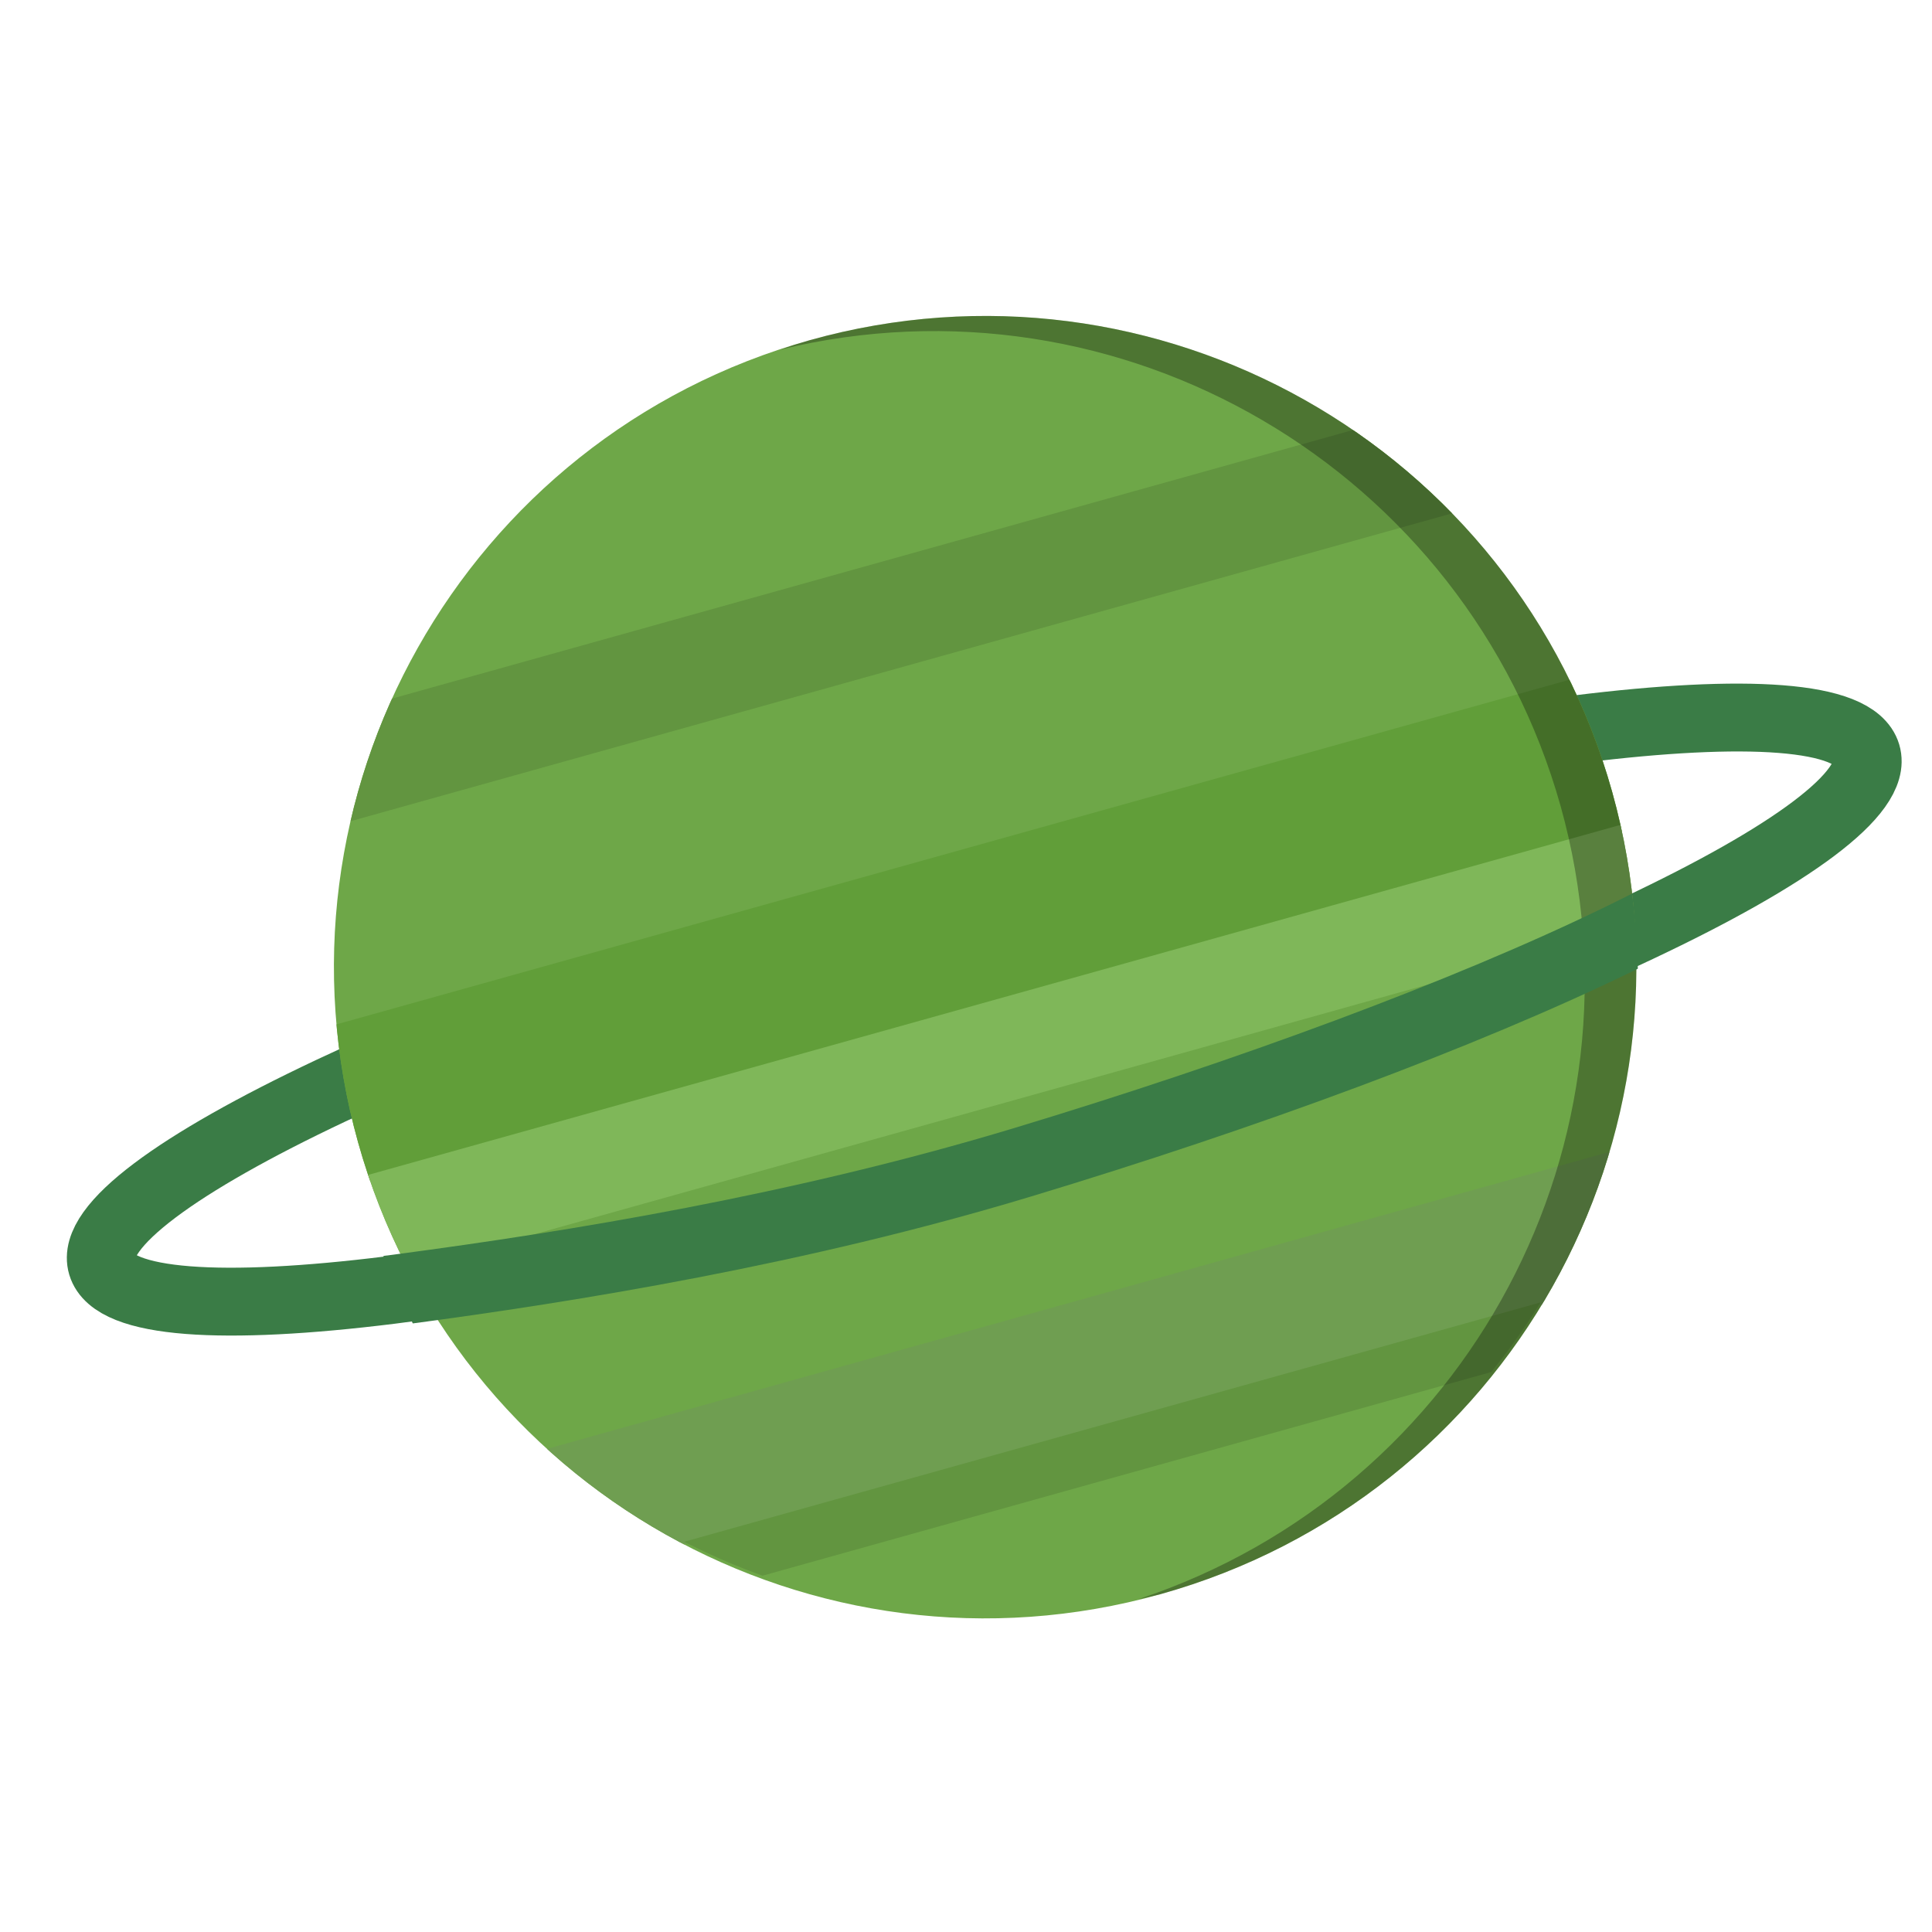
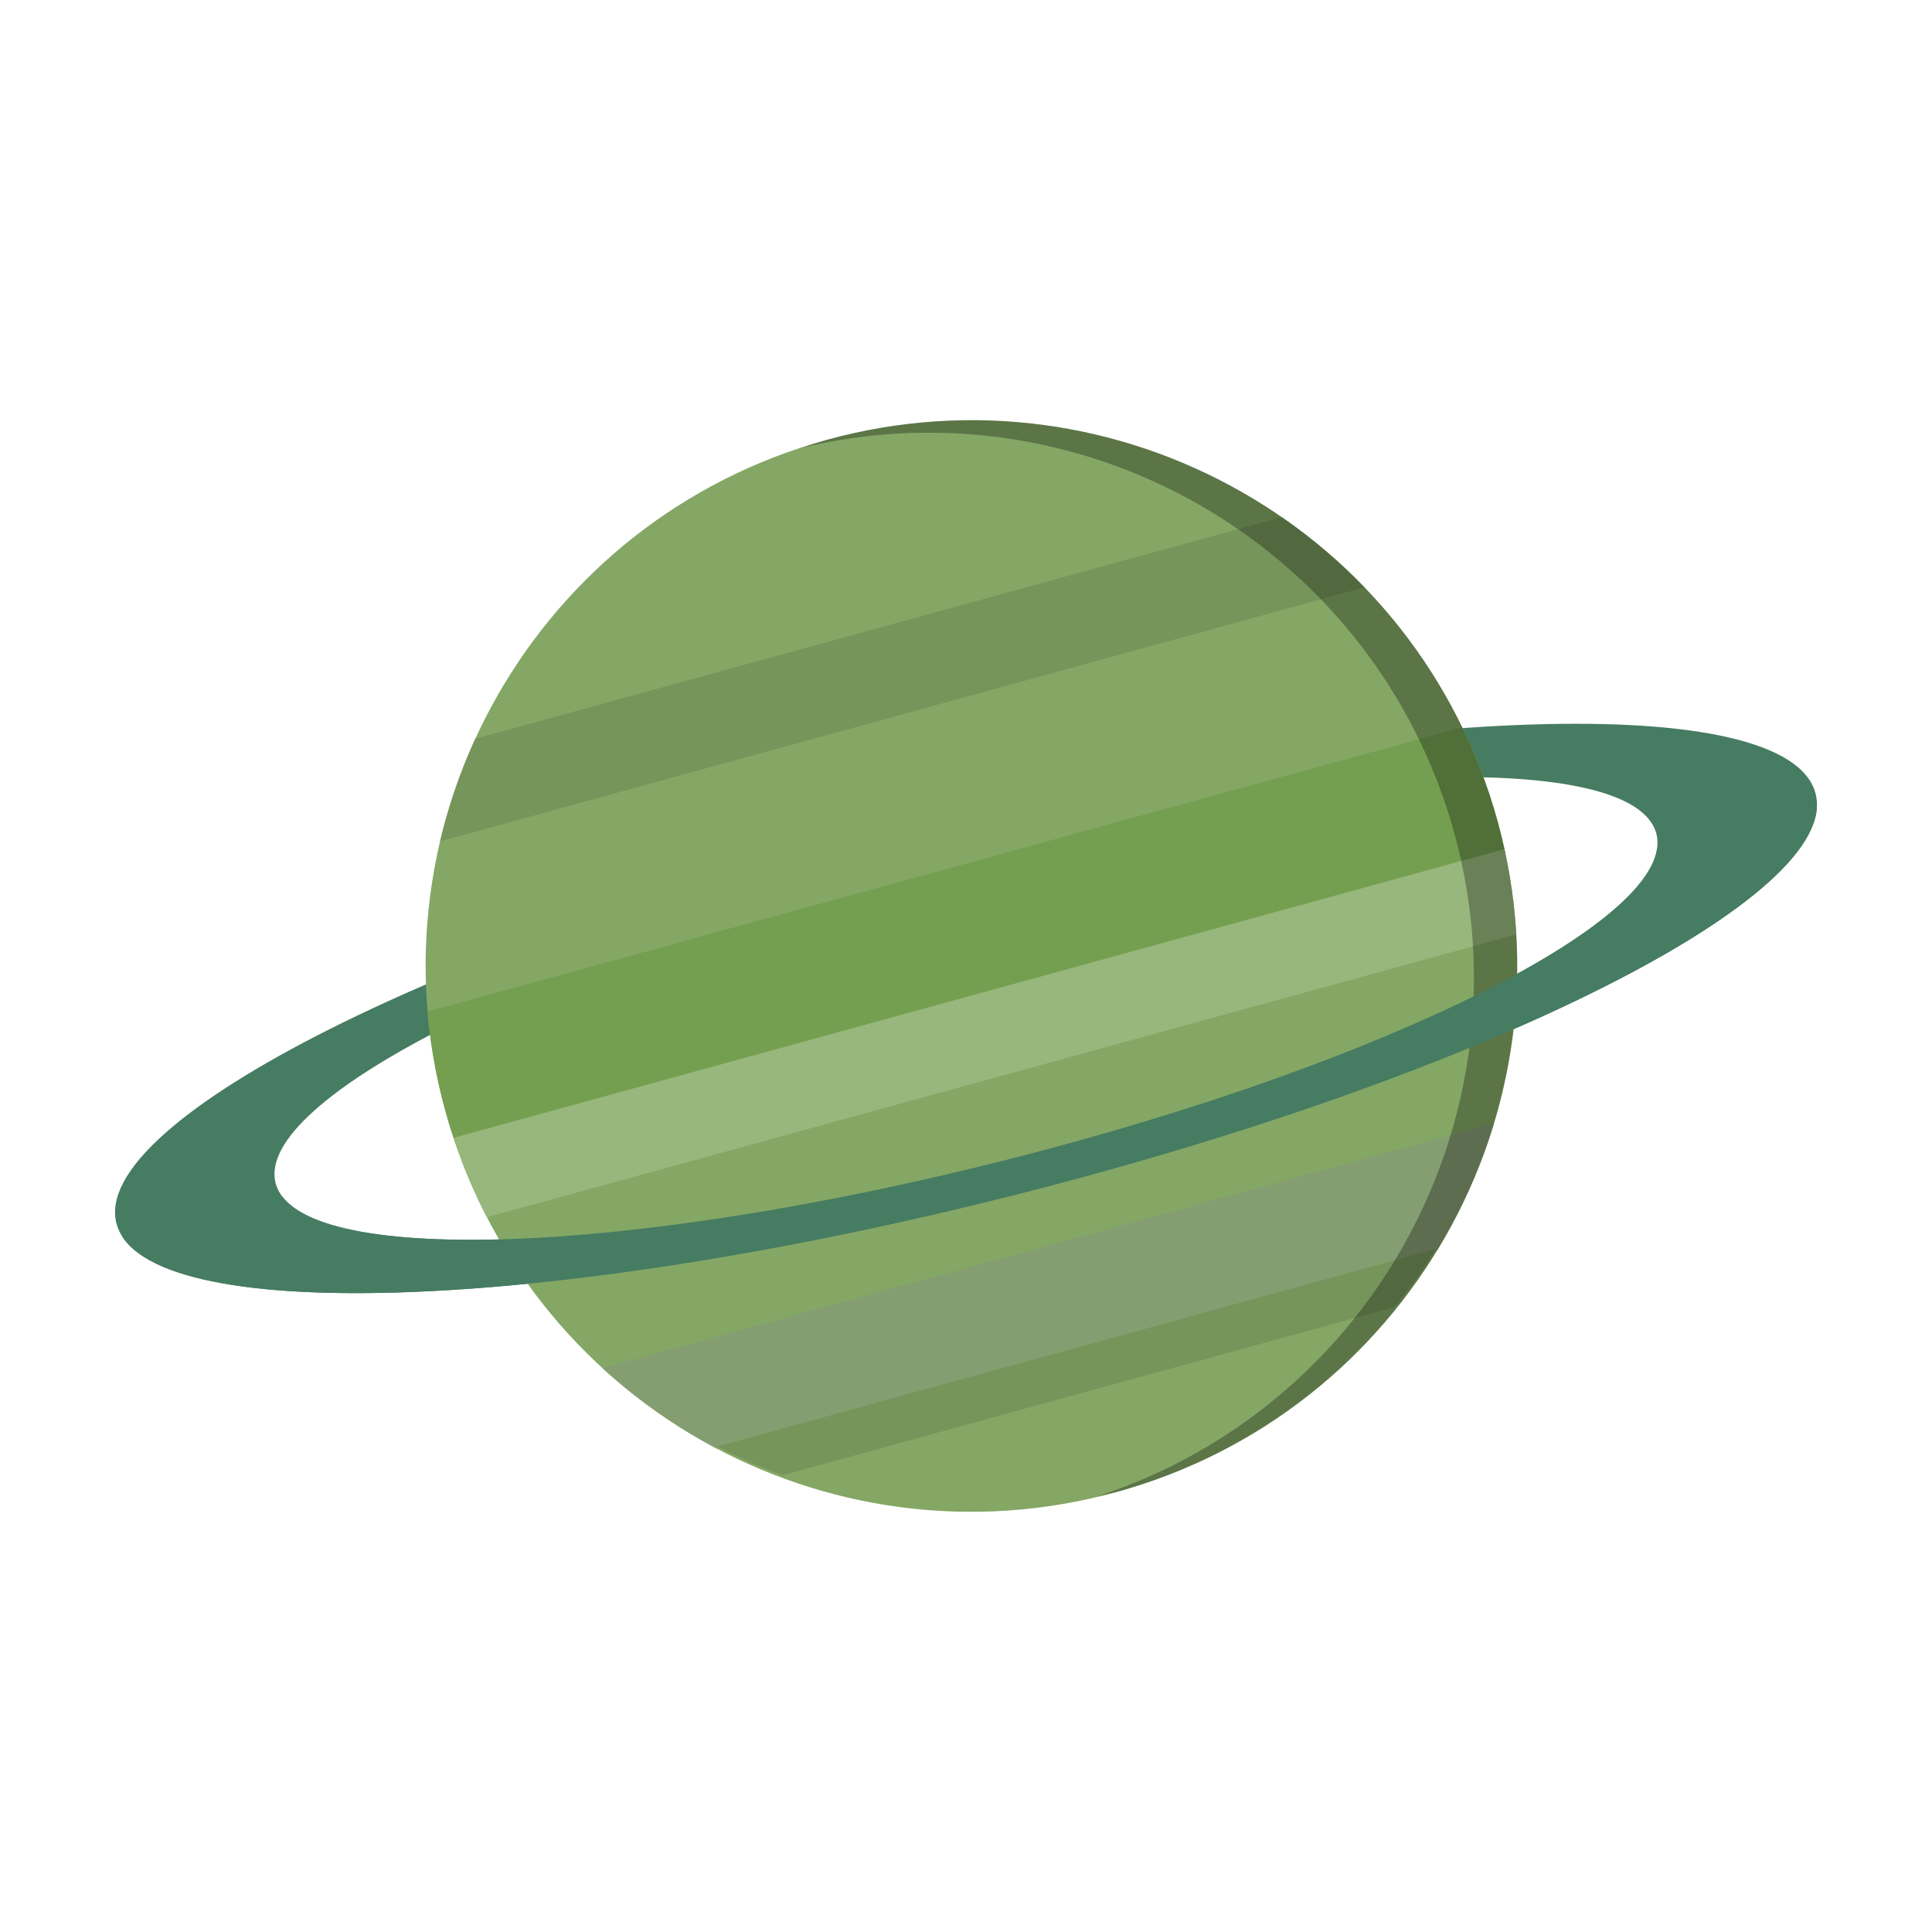
<svg xmlns="http://www.w3.org/2000/svg" width="1000" height="1000" viewBox="0 0 1000 1000" id="svg2" version="1.1">
  <defs id="defs4">
    <clipPath clipPathUnits="userSpaceOnUse" id="clipPath4148">
      <circle r="1182.857" cy="1069.505" cx="382.857" id="circle4150" style="opacity:1;fill:#62af41;fill-opacity:1;stroke:none;stroke-width:1;stroke-miterlimit:4;stroke-dasharray:none;stroke-dashoffset:0;stroke-opacity:1" />
    </clipPath>
    <clipPath clipPathUnits="userSpaceOnUse" id="clipPath4154">
      <circle r="1182.857" cy="1069.505" cx="382.857" id="circle4156" style="opacity:1;fill:#62af41;fill-opacity:1;stroke:none;stroke-width:1;stroke-miterlimit:4;stroke-dasharray:none;stroke-dashoffset:0;stroke-opacity:1" />
    </clipPath>
    <clipPath clipPathUnits="userSpaceOnUse" id="clipPath4166">
      <circle r="1182.857" cy="1069.505" cx="382.857" id="circle4168" style="opacity:1;fill:#62af41;fill-opacity:1;stroke:none;stroke-width:1;stroke-miterlimit:4;stroke-dasharray:none;stroke-dashoffset:0;stroke-opacity:1" />
    </clipPath>
    <clipPath clipPathUnits="userSpaceOnUse" id="clipPath4174">
      <circle r="1182.857" cy="1069.505" cx="382.857" id="circle4176" style="opacity:1;fill:#6ea748;fill-opacity:1;stroke:none;stroke-width:1;stroke-miterlimit:4;stroke-dasharray:none;stroke-dashoffset:0;stroke-opacity:1" />
    </clipPath>
    <clipPath clipPathUnits="userSpaceOnUse" id="clipPath4180">
      <circle r="1095.532" cy="1160.895" cx="401.381" id="circle4182" style="opacity:1;fill:#6ea748;fill-opacity:1;stroke:none;stroke-width:1;stroke-miterlimit:4;stroke-dasharray:none;stroke-dashoffset:0;stroke-opacity:1" />
    </clipPath>
    <clipPath clipPathUnits="userSpaceOnUse" id="clipPath4231">
      <circle r="1182.857" cy="1069.505" cx="382.857" id="circle4233" style="opacity:1;fill:#6ea748;fill-opacity:1;stroke:none;stroke-width:1;stroke-miterlimit:4;stroke-dasharray:none;stroke-dashoffset:0;stroke-opacity:1" />
    </clipPath>
+     <clipPath clipPathUnits="userSpaceOnUse" id="clipPath4237">
+       <circle transform="matrix(0.9999422,-0.01074752,0.01074752,0.9999422,0,0)" r="336.988" cy="558.538" cx="503.915" id="circle4239" style="opacity:1;fill:#6ea748;fill-opacity:1;stroke:none;stroke-width:1;stroke-miterlimit:4;stroke-dasharray:none;stroke-dashoffset:0;stroke-opacity:1" />
+     </clipPath>
+     <clipPath clipPathUnits="userSpaceOnUse" id="clipPath4254">
+       <rect style="opacity:1;fill:#bcd123;fill-opacity:1;stroke:none;stroke-width:1.2;stroke-miterlimit:4;stroke-dasharray:none;stroke-dashoffset:0;stroke-opacity:1" id="rect4256" width="1234.286" height="371.429" x="-134.286" y="563.791" ry="27.675" />
+     </clipPath>
  </defs>
  <g id="layer1" transform="translate(0,-52.36216)">
-     <ellipse style="fill:none;fill-opacity:1;stroke:#3a7c46;stroke-width:35.217;stroke-linecap:butt;stroke-miterlimit:4;stroke-dasharray:none;stroke-opacity:1" id="path4158" cx="322.251" cy="694.081" rx="475.461" ry="76.117" transform="matrix(0.9604466,-0.2784643,0.2880595,0.9576125,0,0)" />
-     <circle style="opacity:1;fill:#6ea748;fill-opacity:1;stroke:none;stroke-width:1;stroke-miterlimit:4;stroke-dasharray:none;stroke-dashoffset:0;stroke-opacity:1" id="path4136" cx="342.232" cy="669.818" r="336.988" transform="matrix(0.9630884,-0.2691854,0.2691854,0.9630884,0,0)" />
-     <rect style="opacity:1;fill:#629540;fill-opacity:1;stroke:none;stroke-width:1;stroke-miterlimit:4;stroke-dasharray:none;stroke-dashoffset:0;stroke-opacity:1" id="rect4138" width="2731.428" height="194.286" x="-954.286" y="309.505" ry="97.143" clip-path="url(#clipPath4148)" transform="matrix(0.2743773,-0.07668908,0.07668908,0.2743773,322.8381,288.8827)" />
-     <rect style="opacity:1;fill:#619e39;fill-opacity:1;stroke:none;stroke-width:1;stroke-miterlimit:4;stroke-dasharray:none;stroke-dashoffset:0;stroke-opacity:1" id="rect4140" width="2902.857" height="291.429" x="-1085.714" y="852.362" ry="145.714" clip-path="url(#clipPath4154)" transform="matrix(0.2743773,-0.07668908,0.07668908,0.2743773,322.8381,288.8827)" />
-     <rect style="opacity:1;fill:#7fb759;fill-opacity:1;stroke:none;stroke-width:1;stroke-miterlimit:4;stroke-dasharray:none;stroke-dashoffset:0;stroke-opacity:1" id="rect4142" width="2777.143" height="171.429" x="-1005.714" y="1218.076" ry="85.714" clip-path="url(#clipPath4180)" transform="matrix(0.2962479,-0.08280198,0.08280198,0.2962479,294.8722,242.2919)" />
-     <rect style="opacity:1;fill:#6f9e51;fill-opacity:1;stroke:none;stroke-width:1;stroke-miterlimit:4;stroke-dasharray:none;stroke-dashoffset:0;stroke-opacity:1" id="rect4144" width="2388.572" height="234.286" x="-748.571" y="1698.076" ry="85.714" clip-path="url(#clipPath4166)" transform="matrix(0.2743773,-0.07668908,0.07668908,0.2743773,322.8381,288.8827)" />
-     <rect style="opacity:1;fill:#629540;fill-opacity:1;stroke:none;stroke-width:1;stroke-miterlimit:4;stroke-dasharray:none;stroke-dashoffset:0;stroke-opacity:1" id="rect4170" width="2291.428" height="97.143" x="-754.286" y="1938.076" ry="48.571" clip-path="url(#clipPath4174)" transform="matrix(0.2760707,-0.07716239,0.07716239,0.2760707,320.5473,282.9079)" />
-     <path style="opacity:1;fill:#000000;fill-opacity:0.304;stroke:none;stroke-width:1;stroke-miterlimit:4;stroke-dasharray:none;stroke-dashoffset:0;stroke-opacity:1" clip-path="none" d="m 419.193,228.421 a 336.988,336.988 0 0 0 -15.453,4.915 336.988,336.988 0 0 1 404.061,236.372 336.988,336.988 0 0 1 -218.384,410.346 336.988,336.988 0 0 0 11.201,-2.535 A 336.988,336.988 0 0 0 834.454,462.258 336.988,336.988 0 0 0 419.193,228.421 Z" id="circle4188" />
-     <path style="fill:none;fill-opacity:1;stroke:#3a7c46;stroke-width:118.865;stroke-linecap:butt;stroke-miterlimit:4;stroke-dasharray:none;stroke-opacity:1" clip-path="url(#clipPath4231)" d="m 2033.693,1115.234 c -31.437,68.701 -211.107,136.077 -519.994,182.939 -308.886,46.862 -724.156,69.748 -1145.551,69.748 -421.404,0 -833.903,-51.27 -1142.792,-98.134 -308.888,-46.864 -491.333,-85.859 -522.757,-154.562" id="ellipse4162" transform="matrix(0.2746225,-0.08301454,0.0767576,0.2970085,323.2955,278.2017)" />
+     <path style="opacity:1;fill:#467c62;fill-opacity:1;stroke:none;stroke-width:64.414;stroke-miterlimit:4;stroke-dasharray:none;stroke-dashoffset:0;stroke-opacity:1" d="M 473.568,478.066 A 99.809,453.582 75.819 0 0 60.355,685.889 99.809,453.582 75.819 0 0 526.434,670.598 99.809,453.582 75.819 0 0 939.645,462.775 99.809,453.582 75.819 0 0 473.568,478.066 Z m 4.952,18.034 A 81.111,368.61 75.819 0 1 857.285,483.673 81.111,368.61 75.819 0 1 521.482,652.564 81.111,368.61 75.819 0 1 142.717,664.99 81.111,368.61 75.819 0 1 478.519,496.1 Z" id="path4154" />
+     <circle style="opacity:1;fill:#84a765;fill-opacity:1;stroke:none;stroke-width:1;stroke-miterlimit:4;stroke-dasharray:none;stroke-dashoffset:0;stroke-opacity:1" id="path4136" cx="338.49" cy="665.843" r="282.44" transform="matrix(0.964261,-0.2649543,0.2649543,0.964261,0,0)" />
+     <rect style="opacity:1;fill:#76955a;fill-opacity:1;stroke:none;stroke-width:1;stroke-miterlimit:4;stroke-dasharray:none;stroke-dashoffset:0;stroke-opacity:1" id="rect4138" width="2731.428" height="194.286" x="-954.286" y="309.505" ry="97.143" clip-path="url(#clipPath4148)" transform="matrix(0.2302438,-0.06326512,0.06326512,0.2302438,346.9977,330.3367)" />
+     <rect style="opacity:1;fill:#749f50;fill-opacity:1;stroke:none;stroke-width:1;stroke-miterlimit:4;stroke-dasharray:none;stroke-dashoffset:0;stroke-opacity:1" id="rect4140" width="2902.857" height="291.429" x="-1085.714" y="852.362" ry="145.714" clip-path="url(#clipPath4154)" transform="matrix(0.2302438,-0.06326512,0.06326512,0.2302438,346.9977,330.3367)" />
+     <rect style="opacity:1;fill:#98b77c;fill-opacity:1;stroke:none;stroke-width:1;stroke-miterlimit:4;stroke-dasharray:none;stroke-dashoffset:0;stroke-opacity:1" id="rect4142" width="2777.143" height="171.429" x="-1005.714" y="1218.076" ry="85.714" clip-path="url(#clipPath4180)" transform="matrix(0.2485966,-0.068308,0.068308,0.2485966,323.7303,291.1851)" />
+     <rect style="opacity:1;fill:#849e71;fill-opacity:1;stroke:none;stroke-width:1;stroke-miterlimit:4;stroke-dasharray:none;stroke-dashoffset:0;stroke-opacity:1" id="rect4144" width="2388.572" height="234.286" x="-748.571" y="1698.076" ry="85.714" clip-path="url(#clipPath4166)" transform="matrix(0.2302438,-0.06326512,0.06326512,0.2302438,346.9977,330.3367)" />
+     <rect style="opacity:1;fill:#76955a;fill-opacity:1;stroke:none;stroke-width:1;stroke-miterlimit:4;stroke-dasharray:none;stroke-dashoffset:0;stroke-opacity:1" id="rect4170" width="2291.428" height="97.143" x="-754.286" y="1938.076" ry="48.571" clip-path="url(#clipPath4174)" transform="matrix(0.2316649,-0.06365558,0.06365558,0.2316649,345.0997,325.3207)" />
+     <path style="opacity:1;fill:#000000;fill-opacity:0.304;stroke:none;stroke-width:1;stroke-miterlimit:4;stroke-dasharray:none;stroke-dashoffset:0;stroke-opacity:1" clip-path="none" d="m 427.977,280.017 a 282.44,282.44 0 0 0 -12.97,4.062 282.44,282.44 0 0 1 337.782,199.595 282.44,282.44 0 0 1 -184.543,343.117 282.44,282.44 0 0 0 9.397,-2.083 282.44,282.44 0 0 0 197.512,-347.179 282.44,282.44 0 0 0 -347.179,-197.512 z" id="circle4188" />
+     <path id="path4233" d="M 498.923,411.681 A 541.429,141.408 0 0 0 -42.507,553.089 541.429,141.408 0 0 0 498.923,694.498 541.429,141.408 0 0 0 1040.351,553.089 541.429,141.408 0 0 0 498.923,411.681 Z m 0,26.491 A 440,114.918 0 0 1 938.923,553.089 440,114.918 0 0 1 498.923,668.007 440,114.918 0 0 1 58.923,553.089 440,114.918 0 0 1 498.923,438.172 Z" style="opacity:1;fill:#467c62;fill-opacity:1;stroke:none;stroke-width:64.414;stroke-miterlimit:4;stroke-dasharray:none;stroke-dashoffset:0;stroke-opacity:1" clip-path="url(#clipPath4254)" transform="matrix(0.8120086,-0.2060425,0.1869286,0.6807657,-8.517264,300.6068)" />
  </g>
</svg>
